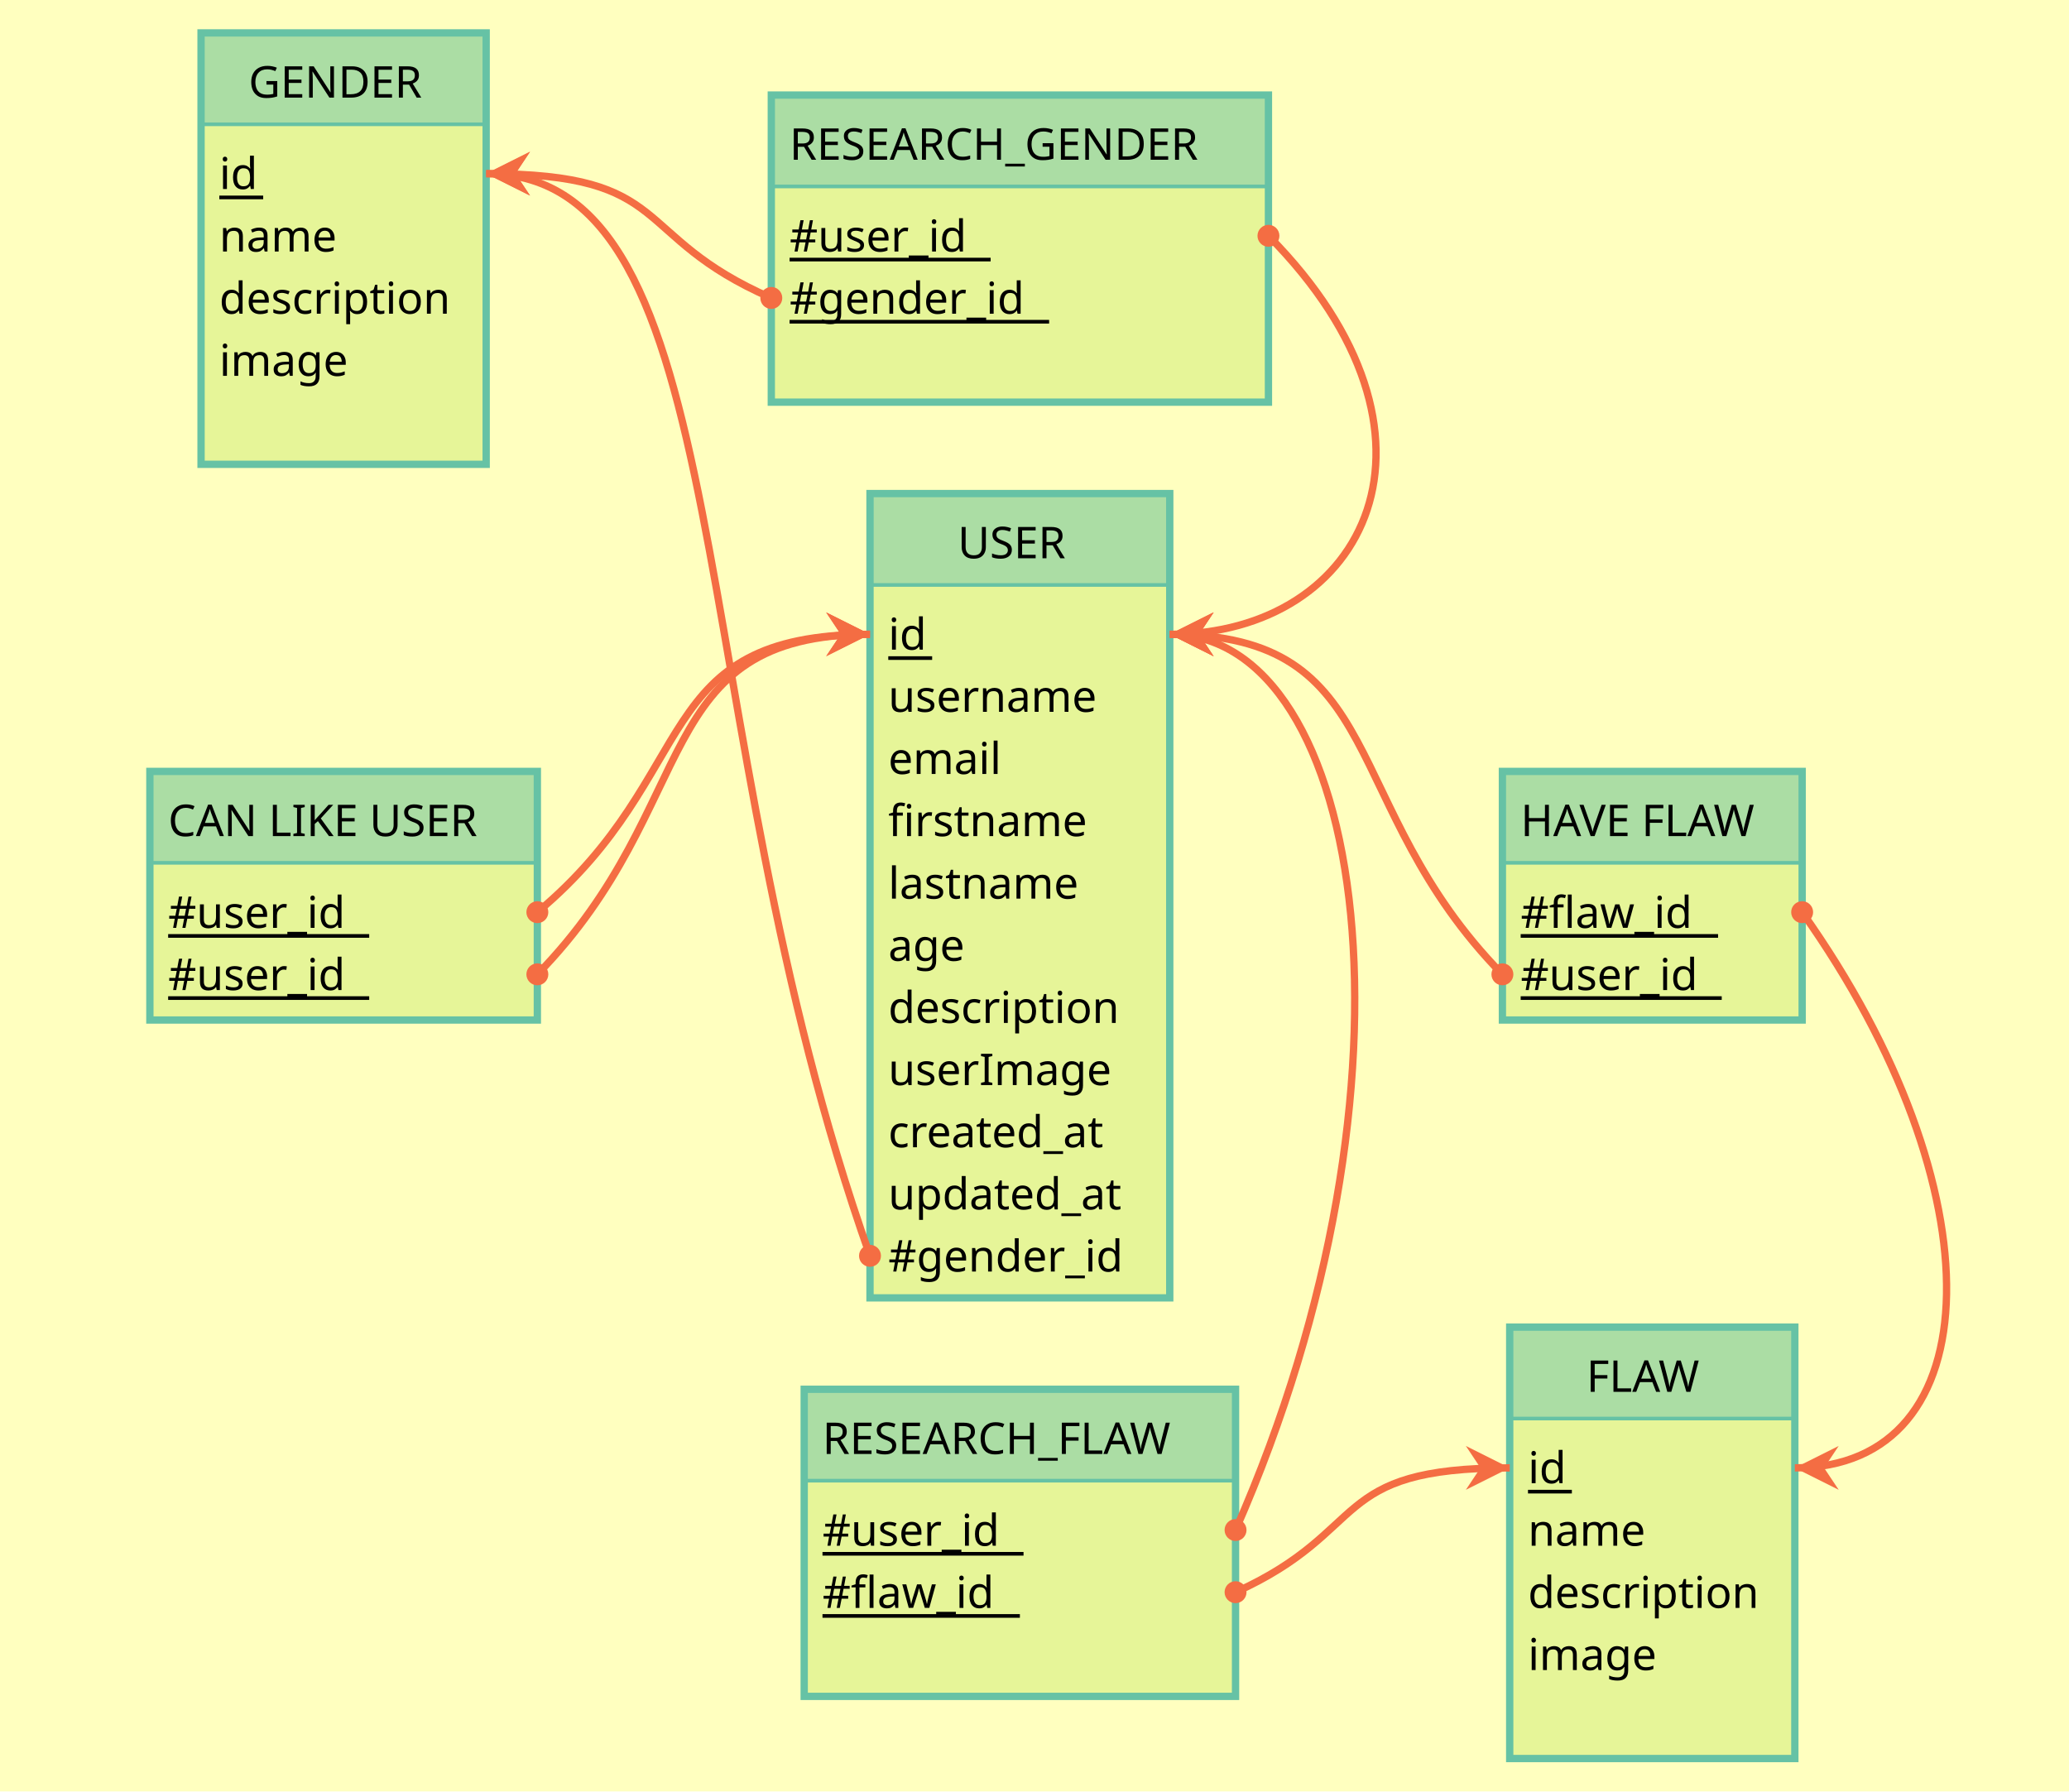
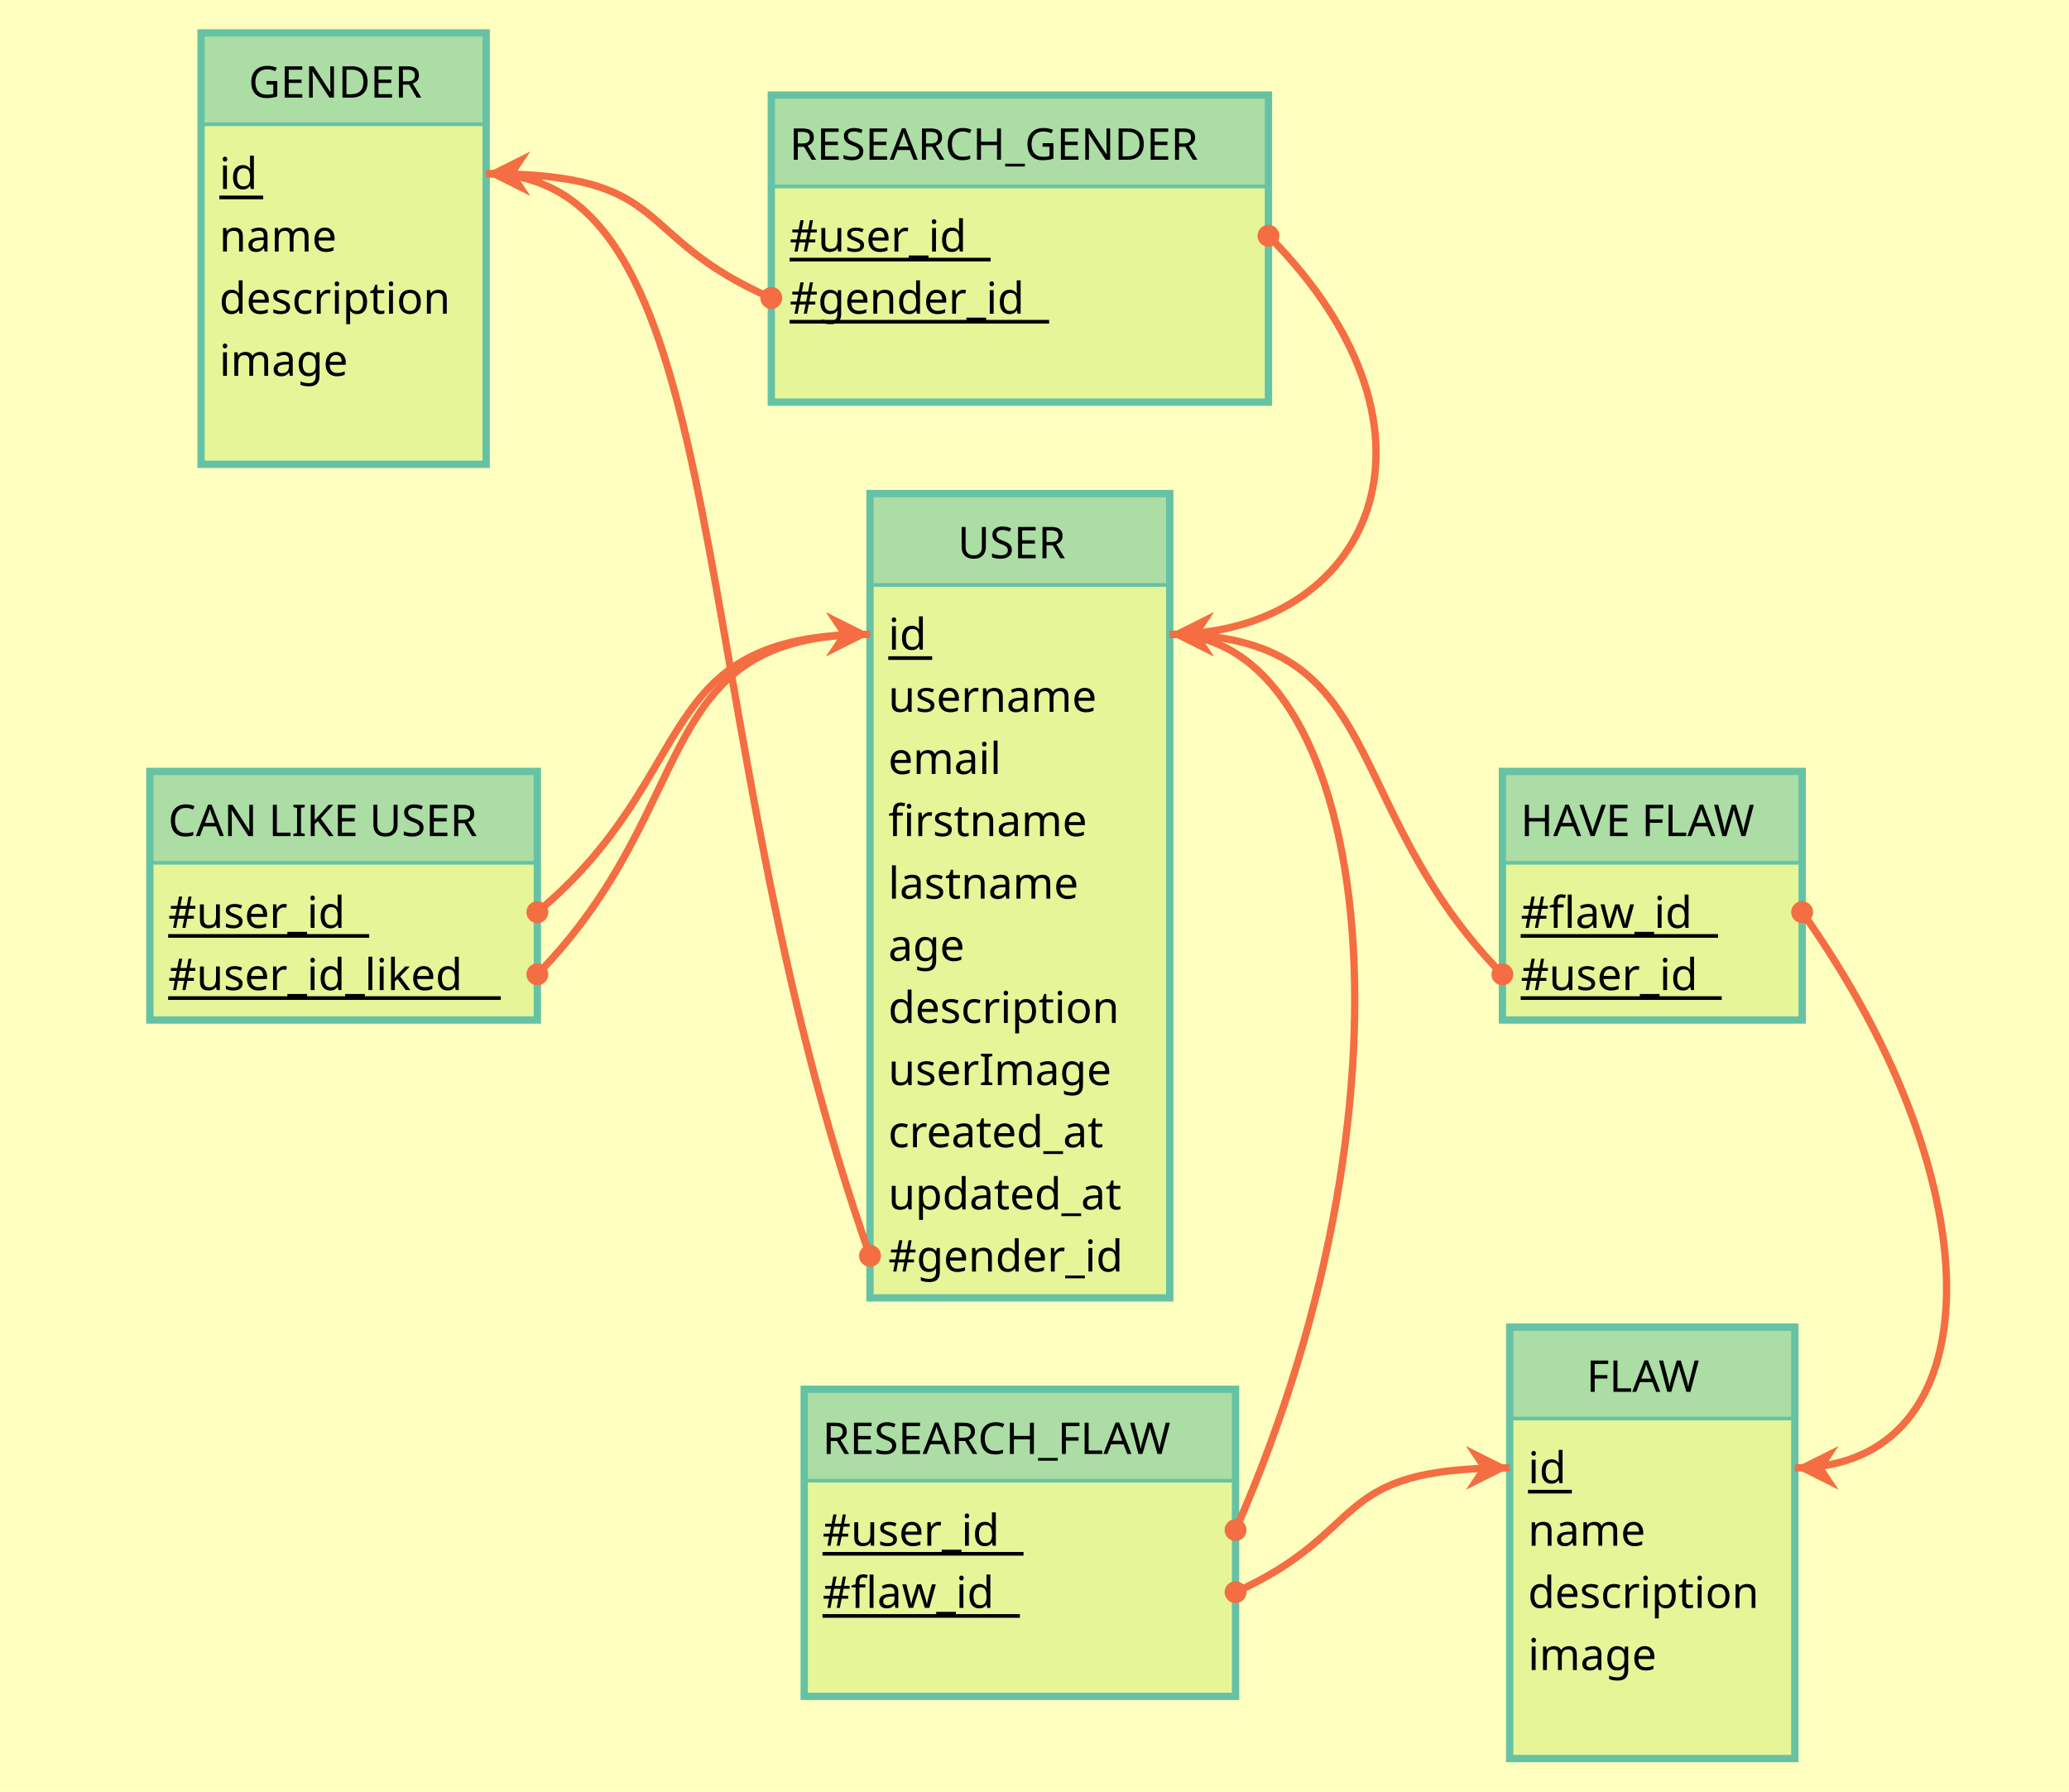
<svg xmlns="http://www.w3.org/2000/svg" width="566" height="490" view_box="0 0 566 490">\n\n<rect id="frame" x="0" y="0" width="566" height="490" fill="#ffffbf" stroke="none" stroke-width="0" />
  <g id="entity-CAN LIKE USER">
    <g id="frame-CAN LIKE USER">
      <rect x="41" y="211" width="106" height="25" fill="#abdda4" stroke="#abdda4" stroke-width="0" />
      <rect x="41" y="236.0" width="106" height="43" fill="#e6f598" stroke="#e6f598" stroke-width="0" />
      <rect x="41" y="211" width="106" height="68" fill="none" stroke="#66c2a5" stroke-width="2" />
      <line x1="41" y1="236" x2="147" y2="236" stroke="#66c2a5" stroke-width="1" />
    </g>
    <text x="46" y="228.7" fill="#000000" font-family="Verdana" font-size="12">CAN LIKE USER</text>
    <text x="46" y="253.8" fill="#000000" font-family="Verdana" font-size="12">#user_id</text>
    <line x1="46" y1="256" x2="101" y2="256" stroke="#000000" stroke-width="1" />
-     <text x="46" y="270.8" fill="#000000" font-family="Verdana" font-size="12">#user_id</text>
-     <line x1="46" y1="273" x2="101" y2="273" stroke="#000000" stroke-width="1" />
+     <text x="46" y="270.8" fill="#000000" font-family="Verdana" font-size="12">#user_id_liked</text>
+     <line x1="46" y1="273" x2="137" y2="273" stroke="#000000" stroke-width="1" />
  </g>
  <g id="entity-FLAW">
    <g id="frame-FLAW">
      <rect x="413" y="363" width="78" height="25" fill="#abdda4" stroke="#abdda4" stroke-width="0" />
      <rect x="413" y="388.0" width="78" height="93" fill="#e6f598" stroke="#e6f598" stroke-width="0" />
      <rect x="413" y="363" width="78" height="118" fill="none" stroke="#66c2a5" stroke-width="2" />
      <line x1="413" y1="388" x2="491" y2="388" stroke="#66c2a5" stroke-width="1" />
    </g>
    <text x="434" y="380.7" fill="#000000" font-family="Verdana" font-size="12">FLAW</text>
    <text x="418" y="405.7" fill="#000000" font-family="Verdana" font-size="12">id</text>
    <line x1="418" y1="408" x2="430" y2="408" stroke="#000000" stroke-width="1" />
    <text x="418" y="422.8" fill="#000000" font-family="Verdana" font-size="12">name</text>
    <text x="418" y="439.8" fill="#000000" font-family="Verdana" font-size="12">description</text>
    <text x="418" y="456.8" fill="#000000" font-family="Verdana" font-size="12">image</text>
  </g>
  <g id="entity-GENDER">
    <g id="frame-GENDER">
      <rect x="55" y="9" width="78" height="25" fill="#abdda4" stroke="#abdda4" stroke-width="0" />
      <rect x="55" y="34.0" width="78" height="93" fill="#e6f598" stroke="#e6f598" stroke-width="0" />
      <rect x="55" y="9" width="78" height="118" fill="none" stroke="#66c2a5" stroke-width="2" />
      <line x1="55" y1="34" x2="133" y2="34" stroke="#66c2a5" stroke-width="1" />
    </g>
    <text x="68" y="26.7" fill="#000000" font-family="Verdana" font-size="12">GENDER</text>
    <text x="60" y="51.7" fill="#000000" font-family="Verdana" font-size="12">id</text>
    <line x1="60" y1="54" x2="72" y2="54" stroke="#000000" stroke-width="1" />
    <text x="60" y="68.8" fill="#000000" font-family="Verdana" font-size="12">name</text>
    <text x="60" y="85.8" fill="#000000" font-family="Verdana" font-size="12">description</text>
    <text x="60" y="102.8" fill="#000000" font-family="Verdana" font-size="12">image</text>
  </g>
  <g id="entity-RESEARCH_GENDER">
    <g id="frame-RESEARCH_GENDER">
      <rect x="211" y="26" width="136" height="25" fill="#abdda4" stroke="#abdda4" stroke-width="0" />
      <rect x="211" y="51.0" width="136" height="59" fill="#e6f598" stroke="#e6f598" stroke-width="0" />
      <rect x="211" y="26" width="136" height="84" fill="none" stroke="#66c2a5" stroke-width="2" />
      <line x1="211" y1="51" x2="347" y2="51" stroke="#66c2a5" stroke-width="1" />
    </g>
    <text x="216" y="43.7" fill="#000000" font-family="Verdana" font-size="12">RESEARCH_GENDER</text>
    <text x="216" y="68.8" fill="#000000" font-family="Verdana" font-size="12">#user_id</text>
    <line x1="216" y1="71" x2="271" y2="71" stroke="#000000" stroke-width="1" />
    <text x="216" y="85.8" fill="#000000" font-family="Verdana" font-size="12">#gender_id</text>
    <line x1="216" y1="88" x2="287" y2="88" stroke="#000000" stroke-width="1" />
  </g>
  <g id="entity-RESEARCH_FLAW">
    <g id="frame-RESEARCH_FLAW">
      <rect x="220" y="380" width="118" height="25" fill="#abdda4" stroke="#abdda4" stroke-width="0" />
      <rect x="220" y="405.0" width="118" height="59" fill="#e6f598" stroke="#e6f598" stroke-width="0" />
      <rect x="220" y="380" width="118" height="84" fill="none" stroke="#66c2a5" stroke-width="2" />
      <line x1="220" y1="405" x2="338" y2="405" stroke="#66c2a5" stroke-width="1" />
    </g>
    <text x="225" y="397.7" fill="#000000" font-family="Verdana" font-size="12">RESEARCH_FLAW</text>
    <text x="225" y="422.8" fill="#000000" font-family="Verdana" font-size="12">#user_id</text>
    <line x1="225" y1="425" x2="280" y2="425" stroke="#000000" stroke-width="1" />
    <text x="225" y="439.8" fill="#000000" font-family="Verdana" font-size="12">#flaw_id</text>
    <line x1="225" y1="442" x2="279" y2="442" stroke="#000000" stroke-width="1" />
  </g>
  <g id="entity-USER">
    <g id="frame-USER">
      <rect x="238" y="135" width="82" height="25" fill="#abdda4" stroke="#abdda4" stroke-width="0" />
      <rect x="238" y="160.0" width="82" height="195" fill="#e6f598" stroke="#e6f598" stroke-width="0" />
      <rect x="238" y="135" width="82" height="220" fill="none" stroke="#66c2a5" stroke-width="2" />
      <line x1="238" y1="160" x2="320" y2="160" stroke="#66c2a5" stroke-width="1" />
    </g>
    <text x="262" y="152.7" fill="#000000" font-family="Verdana" font-size="12">USER</text>
    <text x="243" y="177.7" fill="#000000" font-family="Verdana" font-size="12">id</text>
    <line x1="243" y1="180" x2="255" y2="180" stroke="#000000" stroke-width="1" />
    <text x="243" y="194.7" fill="#000000" font-family="Verdana" font-size="12">username</text>
    <text x="243" y="211.7" fill="#000000" font-family="Verdana" font-size="12">email</text>
    <text x="243" y="228.7" fill="#000000" font-family="Verdana" font-size="12">firstname</text>
    <text x="243" y="245.8" fill="#000000" font-family="Verdana" font-size="12">lastname</text>
    <text x="243" y="262.8" fill="#000000" font-family="Verdana" font-size="12">age</text>
    <text x="243" y="279.8" fill="#000000" font-family="Verdana" font-size="12">description</text>
    <text x="243" y="296.8" fill="#000000" font-family="Verdana" font-size="12">userImage</text>
    <text x="243" y="313.8" fill="#000000" font-family="Verdana" font-size="12">created_at</text>
    <text x="243" y="330.8" fill="#000000" font-family="Verdana" font-size="12">updated_at</text>
    <text x="243" y="347.8" fill="#000000" font-family="Verdana" font-size="12">#gender_id</text>
  </g>
  <g id="entity-HAVE FLAW">
    <g id="frame-HAVE FLAW">
      <rect x="411" y="211" width="82" height="25" fill="#abdda4" stroke="#abdda4" stroke-width="0" />
      <rect x="411" y="236.0" width="82" height="43" fill="#e6f598" stroke="#e6f598" stroke-width="0" />
      <rect x="411" y="211" width="82" height="68" fill="none" stroke="#66c2a5" stroke-width="2" />
      <line x1="411" y1="236" x2="493" y2="236" stroke="#66c2a5" stroke-width="1" />
    </g>
    <text x="416" y="228.7" fill="#000000" font-family="Verdana" font-size="12">HAVE FLAW</text>
    <text x="416" y="253.8" fill="#000000" font-family="Verdana" font-size="12">#flaw_id</text>
    <line x1="416" y1="256" x2="470" y2="256" stroke="#000000" stroke-width="1" />
    <text x="416" y="270.8" fill="#000000" font-family="Verdana" font-size="12">#user_id</text>
    <line x1="416" y1="273" x2="471" y2="273" stroke="#000000" stroke-width="1" />
  </g>
  <path d="M147 249.5 C 192.5 211.5 177.333 173.5 238 173.5" fill="none" stroke="#f46d43" stroke-width="2" />
  <path d="M 238 173.5 L 226.0 179.5 L 230.0 173.5 L 226.0 167.5 Z" fill="#f46d43" stroke-width="0" />
  <circle cx="147" cy="249.5" r="2" stroke="#f46d43" stroke-width="2" fill="#f46d43" />
  <path d="M147 266.5 C 192.5 220.0 177.333 173.5 238 173.5" fill="none" stroke="#f46d43" stroke-width="2" />
  <path d="M 238 173.5 L 226.0 179.5 L 230.0 173.5 L 226.0 167.5 Z" fill="#f46d43" stroke-width="0" />
  <circle cx="147" cy="266.5" r="2" stroke="#f46d43" stroke-width="2" fill="#f46d43" />
  <path d="M347 64.5 C 401 119.0 374 173.5 320 173.5" fill="none" stroke="#f46d43" stroke-width="2" />
  <path d="M 320 173.5 L 332.0 167.5 L 328.0 173.5 L 332.0 179.5 Z" fill="#f46d43" stroke-width="0" />
  <circle cx="347" cy="64.5" r="2" stroke="#f46d43" stroke-width="2" fill="#f46d43" />
  <path d="M211 81.5 C 172.0 64.5 185.0 47.5 133 47.5" fill="none" stroke="#f46d43" stroke-width="2" />
  <path d="M 133 47.5 L 145.0 41.5 L 141.0 47.5 L 145.0 53.5 Z" fill="#f46d43" stroke-width="0" />
  <circle cx="211" cy="81.5" r="2" stroke="#f46d43" stroke-width="2" fill="#f46d43" />
  <path d="M338 418.5 C 392 296.0 374 173.5 320 173.5" fill="none" stroke="#f46d43" stroke-width="2" />
  <path d="M 320 173.5 L 332.0 167.5 L 328.0 173.5 L 332.0 179.5 Z" fill="#f46d43" stroke-width="0" />
  <circle cx="338" cy="418.5" r="2" stroke="#f46d43" stroke-width="2" fill="#f46d43" />
  <path d="M338 435.5 C 375.5 418.5 363.0 401.5 413 401.5" fill="none" stroke="#f46d43" stroke-width="2" />
  <path d="M 413 401.5 L 401.0 407.5 L 405.0 401.5 L 401.0 395.5 Z" fill="#f46d43" stroke-width="0" />
  <circle cx="338" cy="435.5" r="2" stroke="#f46d43" stroke-width="2" fill="#f46d43" />
  <path d="M238 343.5 C 185.5 195.5 203.0 47.5 133 47.5" fill="none" stroke="#f46d43" stroke-width="2" />
  <path d="M 133 47.5 L 145.0 41.5 L 141.0 47.5 L 145.0 53.5 Z" fill="#f46d43" stroke-width="0" />
  <circle cx="238" cy="343.5" r="2" stroke="#f46d43" stroke-width="2" fill="#f46d43" />
  <path d="M493 249.5 C 547 325.5 545 401.5 491 401.5" fill="none" stroke="#f46d43" stroke-width="2" />
  <path d="M 491 401.5 L 503.0 395.5 L 499.0 401.5 L 503.0 407.5 Z" fill="#f46d43" stroke-width="0" />
  <circle cx="493" cy="249.5" r="2" stroke="#f46d43" stroke-width="2" fill="#f46d43" />
  <path d="M411 266.5 C 365.5 220.0 380.667 173.5 320 173.5" fill="none" stroke="#f46d43" stroke-width="2" />
  <path d="M 320 173.5 L 332.0 167.5 L 328.0 173.5 L 332.0 179.5 Z" fill="#f46d43" stroke-width="0" />
  <circle cx="411" cy="266.5" r="2" stroke="#f46d43" stroke-width="2" fill="#f46d43" />
</svg>
